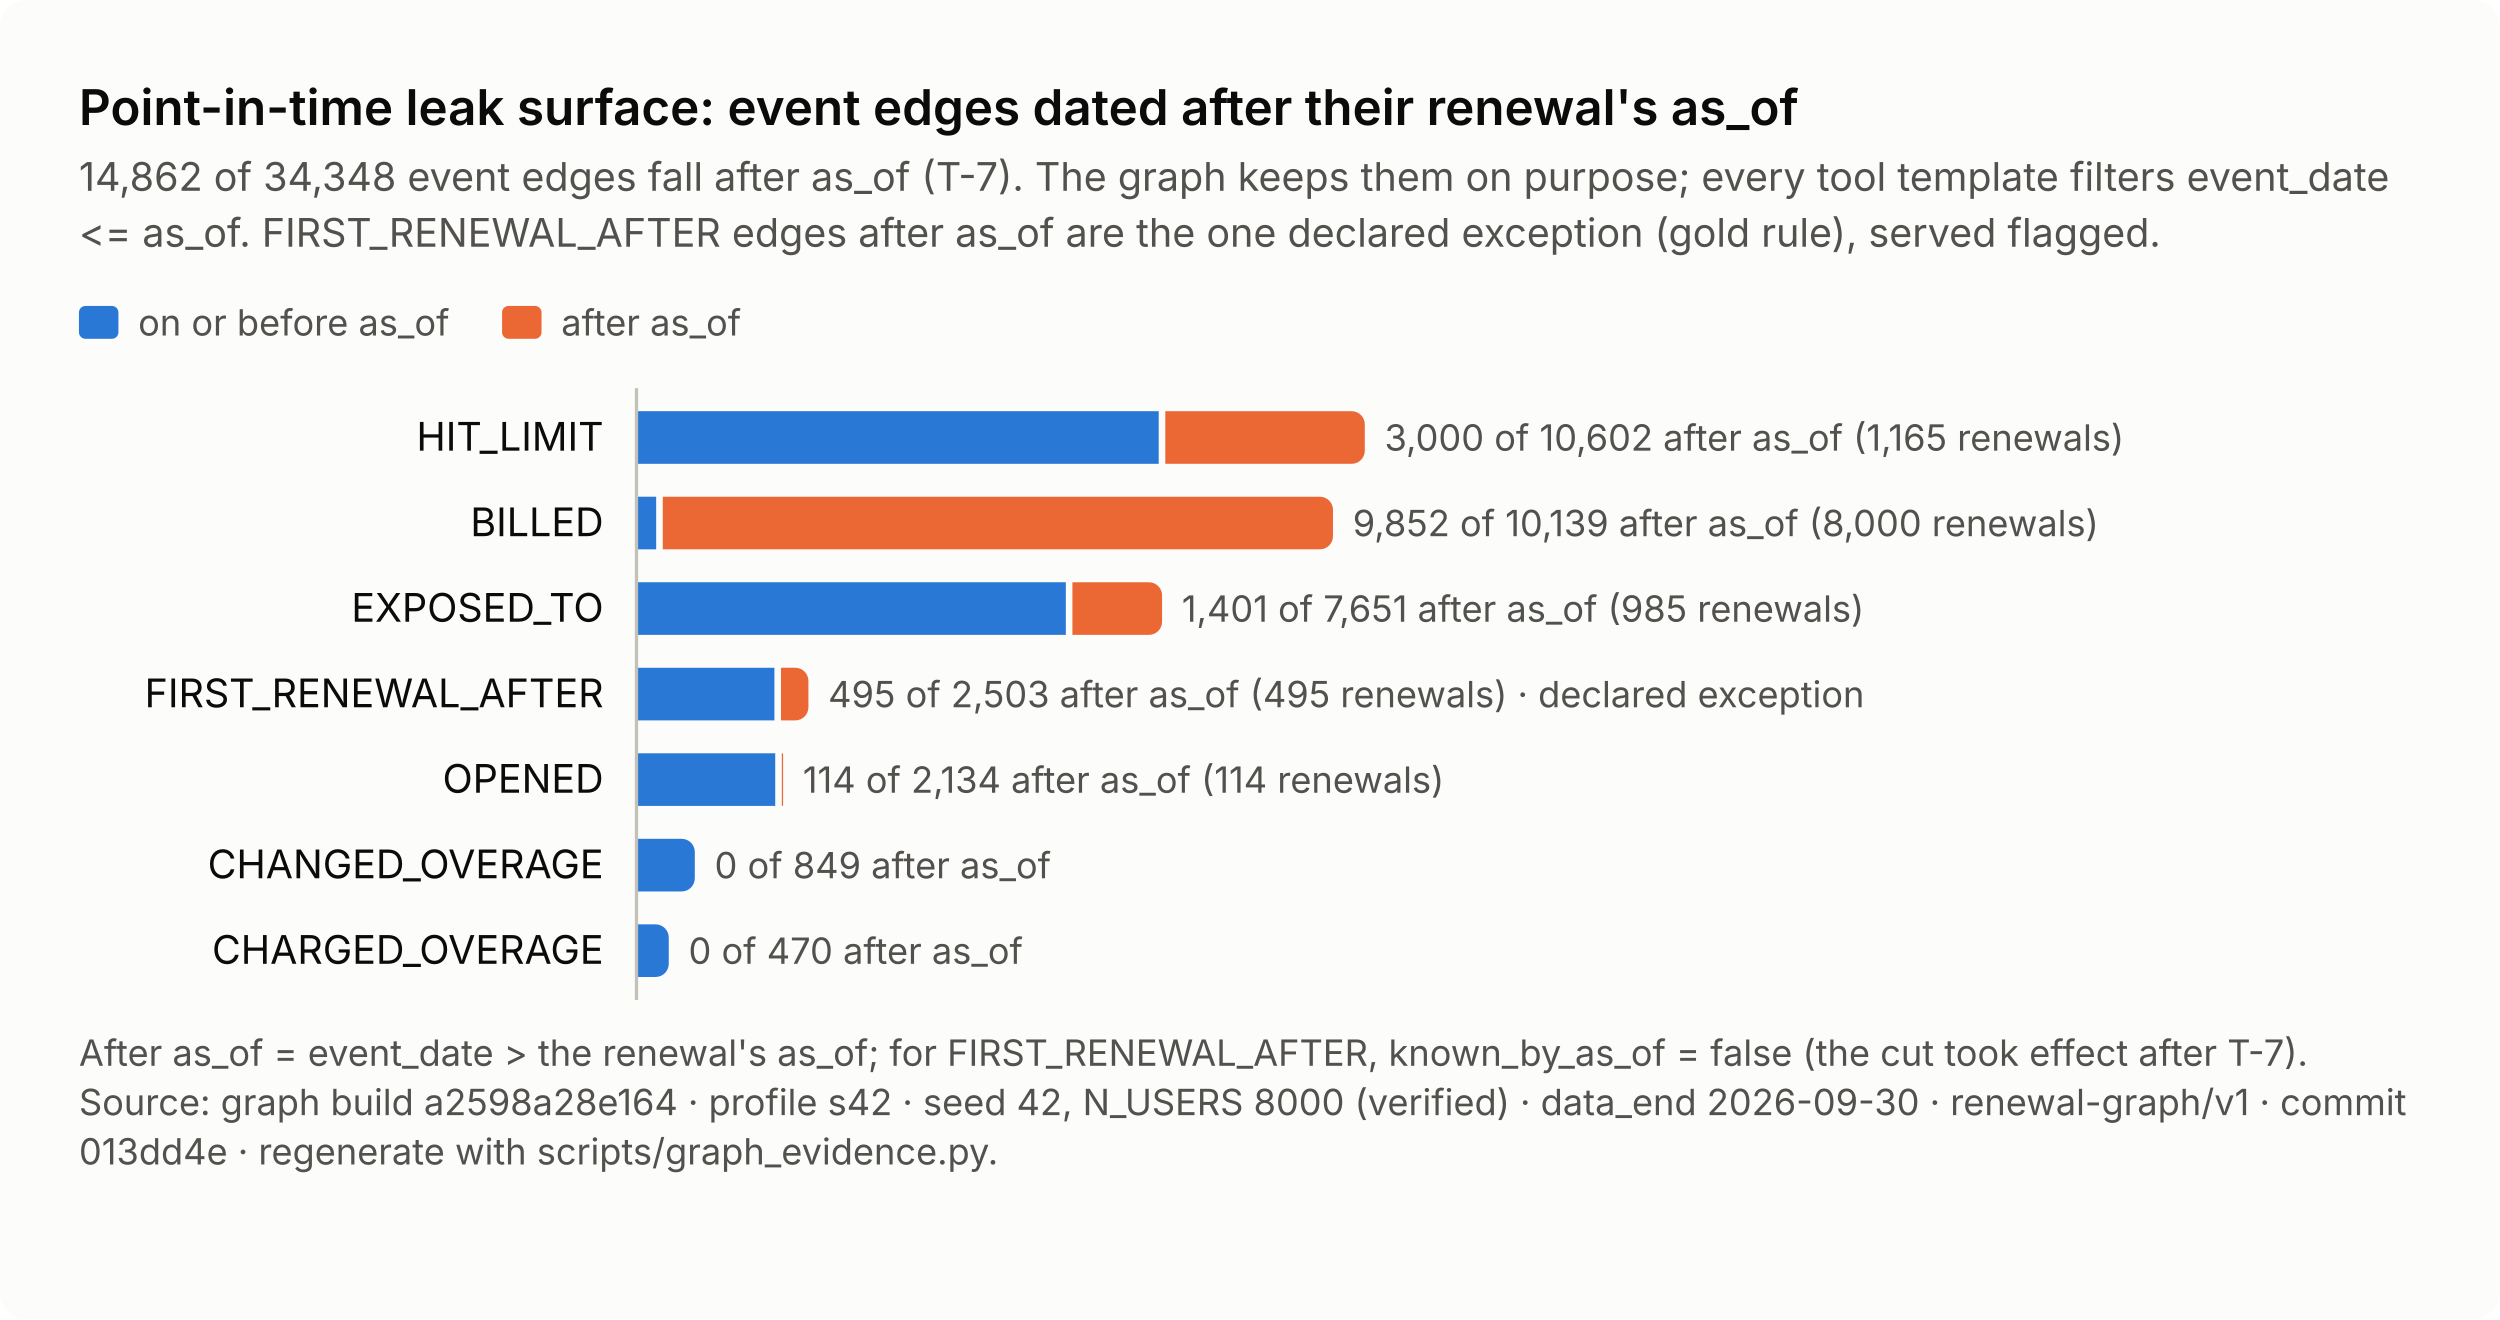
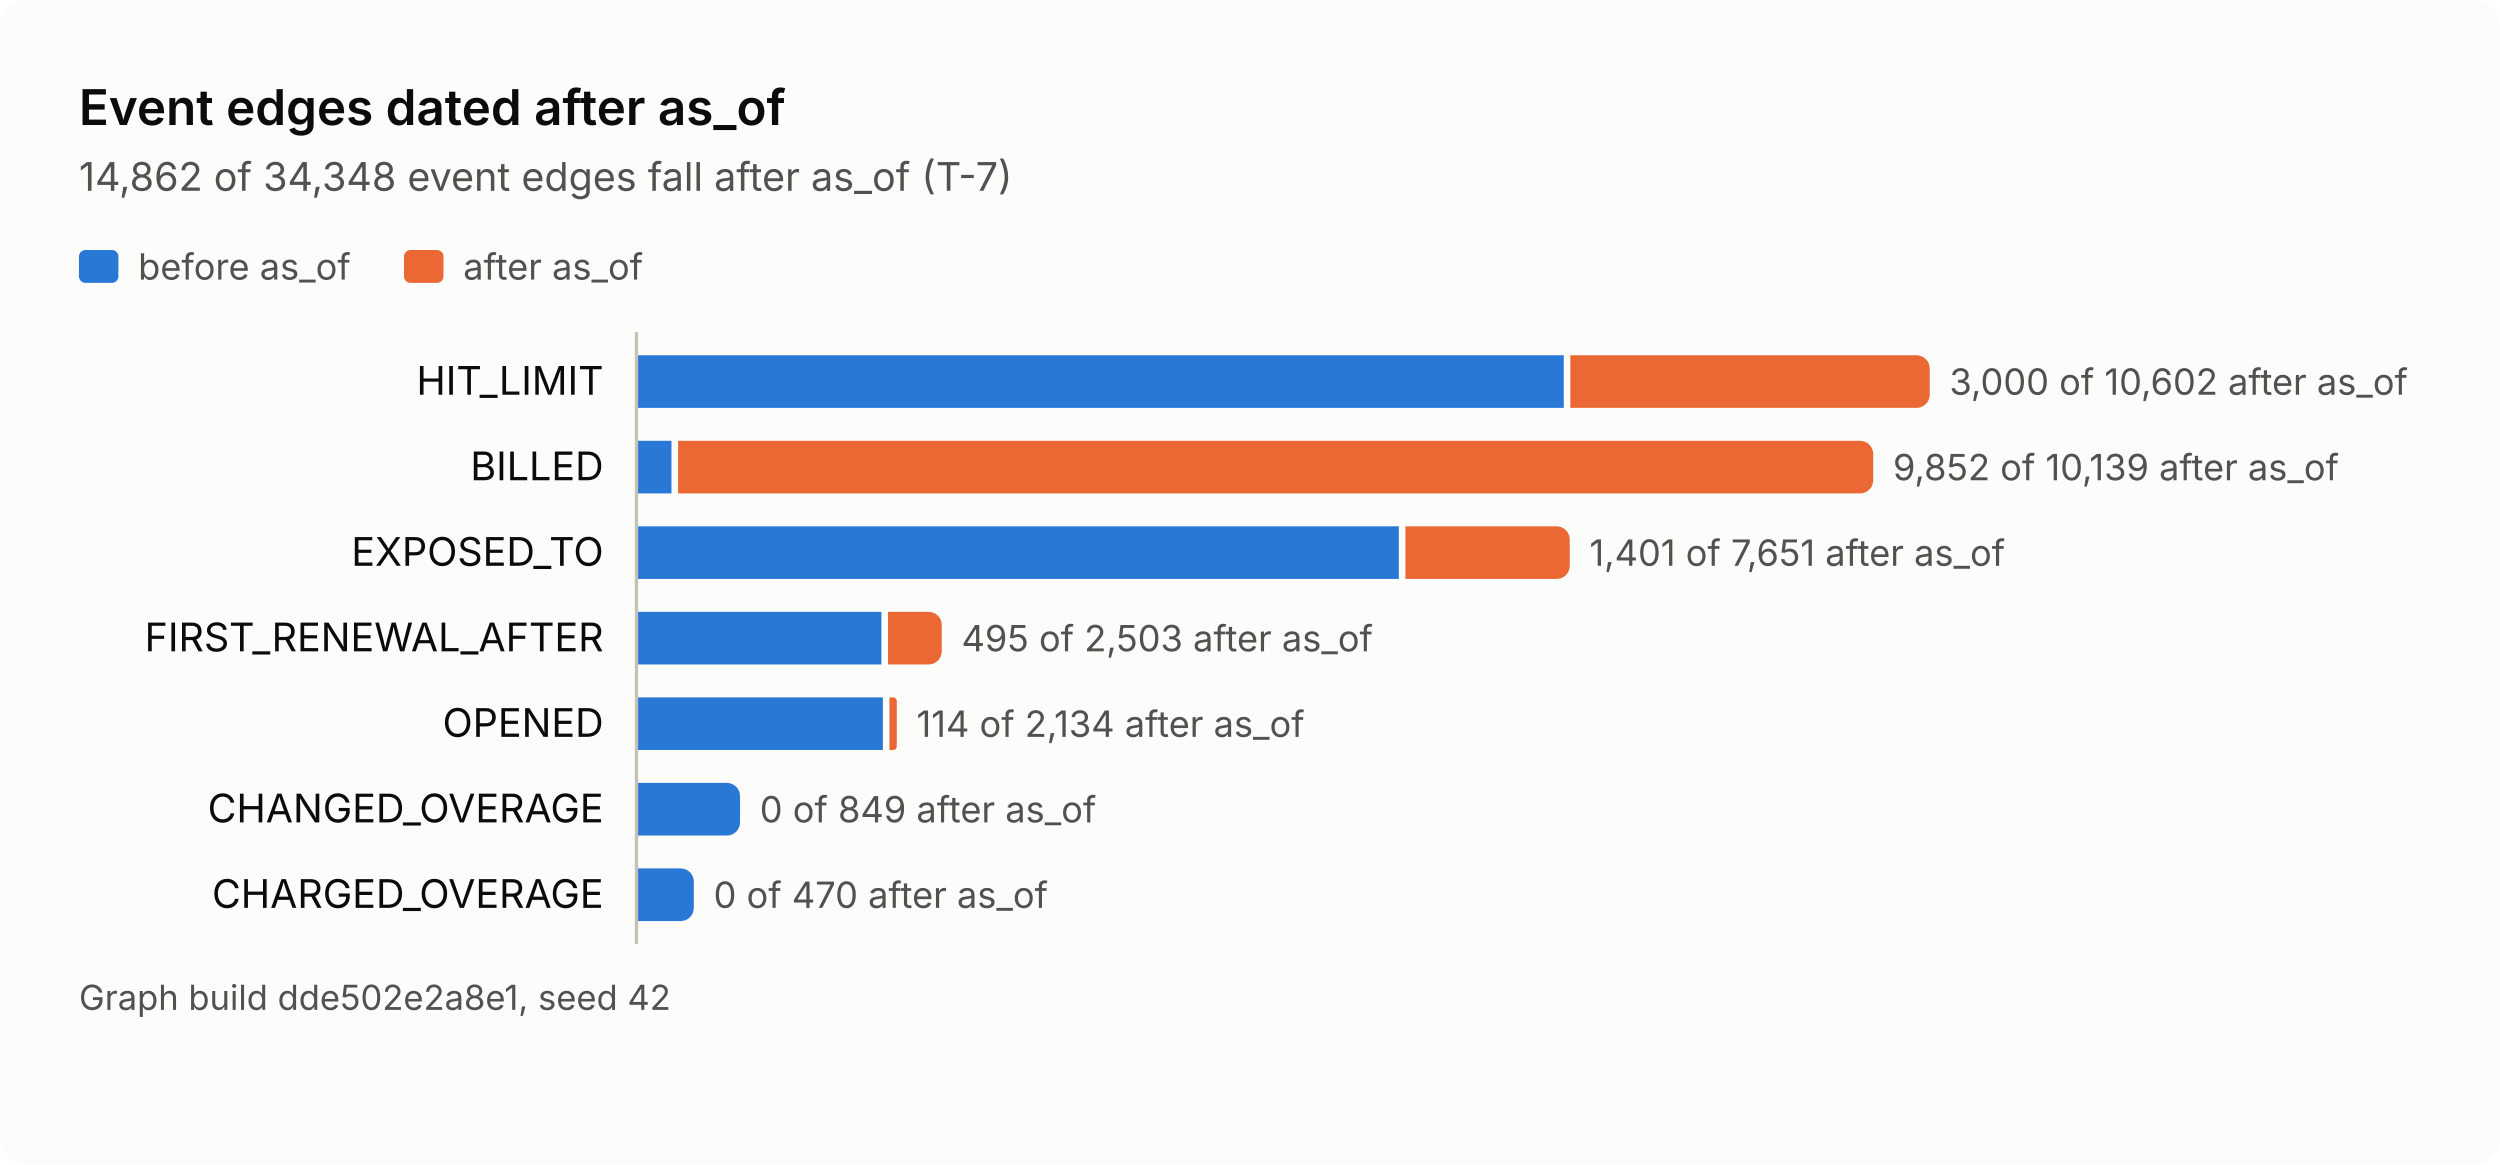
- <svg xmlns="http://www.w3.org/2000/svg" width="760" height="401" viewBox="0 0 760 401" role="img" font-family="system-ui, -apple-system, 'Segoe UI', sans-serif">
-   <rect width="760" height="401" rx="8" fill="#fcfcfb" />
-   <text x="24" y="38" font-size="15" fill="#0b0b0b" font-weight="600">Point-in-time leak surface: event edges dated after their renewal's as_of</text>
-   <text x="24" y="58" font-size="12" fill="#52514e">14,862 of 34,348 event edges fall after as_of (T-7). The graph keeps them on purpose; every tool template filters event_date</text>
-   <text x="24" y="75" font-size="12" fill="#52514e">&lt;= as_of. FIRST_RENEWAL_AFTER edges after as_of are the one declared exception (gold rule), served flagged.</text>
-   <rect x="24" y="93" width="12" height="10" fill="#2a78d6" rx="2" />
-   <text x="42" y="102" font-size="11" fill="#52514e">on or before as_of</text>
-   <rect x="152.63" y="93" width="12" height="10" fill="#eb6834" rx="2" />
-   <text x="170.63" y="102" font-size="11" fill="#52514e">after as_of</text>
+ <svg xmlns="http://www.w3.org/2000/svg" width="760" height="354" viewBox="0 0 760 354" role="img" font-family="system-ui, -apple-system, 'Segoe UI', sans-serif">
+   <rect width="760" height="354" rx="8" fill="#fcfcfb" />
+   <text x="24" y="38" font-size="15" fill="#0b0b0b" font-weight="600">Event edges dated after as_of</text>
+   <text x="24" y="58" font-size="12" fill="#52514e">14,862 of 34,348 event edges fall after as_of (T-7)</text>
+   <rect x="24" y="76" width="12" height="10" fill="#2a78d6" rx="2" />
+   <text x="42" y="85" font-size="11" fill="#52514e">before as_of</text>
+   <rect x="122.82" y="76" width="12" height="10" fill="#eb6834" rx="2" />
+   <text x="140.82" y="85" font-size="11" fill="#52514e">after as_of</text>
  <g>
-     <text x="183.49" y="137" font-size="12" fill="#0b0b0b" text-anchor="end">HIT_LIMIT</text>
-     <path d="M193.49 125H352.25V141H193.49Z" fill="#2a78d6" />
-     <path d="M354.25 125H410.9A4 4 0 0 1 414.9 129V137A4 4 0 0 1 410.9 141H354.25Z" fill="#eb6834" />
-     <text x="420.9" y="137" font-size="11" fill="#52514e" font-variant-numeric="tabular-nums">3,000 of 10,602 after as_of (1,165 renewals)</text>
+     <text x="183.49" y="120" font-size="12" fill="#0b0b0b" text-anchor="end">HIT_LIMIT</text>
+     <path d="M193.49 108H475.38V124H193.49Z" fill="#2a78d6" />
+     <path d="M477.38 108H582.63A4 4 0 0 1 586.63 112V120A4 4 0 0 1 582.63 124H477.38Z" fill="#eb6834" />
+     <text x="592.63" y="120" font-size="11" fill="#52514e" font-variant-numeric="tabular-nums">3,000 of 10,602 after as_of</text>
  </g>
  <g>
-     <text x="183.49" y="163" font-size="12" fill="#0b0b0b" text-anchor="end">BILLED</text>
-     <path d="M193.49 151H199.48V167H193.49Z" fill="#2a78d6" />
-     <path d="M201.48 151H401.23A4 4 0 0 1 405.23 155V163A4 4 0 0 1 401.23 167H201.48Z" fill="#eb6834" />
-     <text x="411.23" y="163" font-size="11" fill="#52514e" font-variant-numeric="tabular-nums">9,852 of 10,139 after as_of (8,000 renewals)</text>
+     <text x="183.49" y="146" font-size="12" fill="#0b0b0b" text-anchor="end">BILLED</text>
+     <path d="M193.49 134H204.13V150H193.49Z" fill="#2a78d6" />
+     <path d="M206.13 134H565.46A4 4 0 0 1 569.46 138V146A4 4 0 0 1 565.46 150H206.13Z" fill="#eb6834" />
+     <text x="575.46" y="146" font-size="11" fill="#52514e" font-variant-numeric="tabular-nums">9,852 of 10,139 after as_of</text>
  </g>
  <g>
-     <text x="183.49" y="189" font-size="12" fill="#0b0b0b" text-anchor="end">EXPOSED_TO</text>
-     <path d="M193.49 177H324.01V193H193.49Z" fill="#2a78d6" />
-     <path d="M326.01 177H349.27A4 4 0 0 1 353.27 181V189A4 4 0 0 1 349.27 193H326.01Z" fill="#eb6834" />
-     <text x="359.27" y="189" font-size="11" fill="#52514e" font-variant-numeric="tabular-nums">1,401 of 7,651 after as_of (985 renewals)</text>
+     <text x="183.49" y="172" font-size="12" fill="#0b0b0b" text-anchor="end">EXPOSED_TO</text>
+     <path d="M193.49 160H425.25V176H193.49Z" fill="#2a78d6" />
+     <path d="M427.25 160H473.2A4 4 0 0 1 477.2 164V172A4 4 0 0 1 473.2 176H427.25Z" fill="#eb6834" />
+     <text x="483.2" y="172" font-size="11" fill="#52514e" font-variant-numeric="tabular-nums">1,401 of 7,651 after as_of</text>
  </g>
  <g>
-     <text x="183.49" y="215" font-size="12" fill="#0b0b0b" text-anchor="end">FIRST_RENEWAL_AFTER</text>
-     <path d="M193.49 203H235.42V219H193.49Z" fill="#2a78d6" />
-     <path d="M237.42 203H241.76A4 4 0 0 1 245.76 207V215A4 4 0 0 1 241.76 219H237.42Z" fill="#eb6834" />
-     <text x="251.76" y="215" font-size="11" fill="#52514e" font-variant-numeric="tabular-nums">495 of 2,503 after as_of (495 renewals) · declared exception</text>
+     <text x="183.49" y="198" font-size="12" fill="#0b0b0b" text-anchor="end">FIRST_RENEWAL_AFTER</text>
+     <path d="M193.49 186H267.95V202H193.49Z" fill="#2a78d6" />
+     <path d="M269.95 186H282.3A4 4 0 0 1 286.3 190V198A4 4 0 0 1 282.3 202H269.95Z" fill="#eb6834" />
+     <text x="292.3" y="198" font-size="11" fill="#52514e" font-variant-numeric="tabular-nums">495 of 2,503 after as_of</text>
  </g>
  <g>
-     <text x="183.49" y="241" font-size="12" fill="#0b0b0b" text-anchor="end">OPENED</text>
-     <path d="M193.49 229H235.67V245H193.49Z" fill="#2a78d6" />
-     <path d="M237.67 229H237.86A0.19 0.19 0 0 1 238.06 229.19V244.81A0.19 0.19 0 0 1 237.86 245H237.67Z" fill="#eb6834" />
-     <text x="244.06" y="241" font-size="11" fill="#52514e" font-variant-numeric="tabular-nums">114 of 2,134 after as_of (114 renewals)</text>
+     <text x="183.49" y="224" font-size="12" fill="#0b0b0b" text-anchor="end">OPENED</text>
+     <path d="M193.49 212H268.39V228H193.49Z" fill="#2a78d6" />
+     <path d="M270.39 212H271.51A1.11 1.11 0 0 1 272.62 213.11V226.89A1.11 1.11 0 0 1 271.51 228H270.39Z" fill="#eb6834" />
+     <text x="278.62" y="224" font-size="11" fill="#52514e" font-variant-numeric="tabular-nums">114 of 2,134 after as_of</text>
  </g>
  <g>
-     <text x="183.49" y="267" font-size="12" fill="#0b0b0b" text-anchor="end">CHANGED_OVERAGE</text>
-     <path d="M193.49 255H207.22A4 4 0 0 1 211.22 259V267A4 4 0 0 1 207.22 271H193.49Z" fill="#2a78d6" />
-     <text x="217.22" y="267" font-size="11" fill="#52514e" font-variant-numeric="tabular-nums">0 of 849 after as_of</text>
+     <text x="183.49" y="250" font-size="12" fill="#0b0b0b" text-anchor="end">CHANGED_OVERAGE</text>
+     <path d="M193.49 238H220.97A4 4 0 0 1 224.97 242V250A4 4 0 0 1 220.97 254H193.49Z" fill="#2a78d6" />
+     <text x="230.97" y="250" font-size="11" fill="#52514e" font-variant-numeric="tabular-nums">0 of 849 after as_of</text>
  </g>
  <g>
-     <text x="183.49" y="293" font-size="12" fill="#0b0b0b" text-anchor="end">CHARGED_OVERAGE</text>
-     <path d="M193.49 281H199.3A4 4 0 0 1 203.3 285V293A4 4 0 0 1 199.3 297H193.49Z" fill="#2a78d6" />
-     <text x="209.3" y="293" font-size="11" fill="#52514e" font-variant-numeric="tabular-nums">0 of 470 after as_of</text>
+     <text x="183.49" y="276" font-size="12" fill="#0b0b0b" text-anchor="end">CHARGED_OVERAGE</text>
+     <path d="M193.49 264H206.92A4 4 0 0 1 210.92 268V276A4 4 0 0 1 206.92 280H193.49Z" fill="#2a78d6" />
+     <text x="216.92" y="276" font-size="11" fill="#52514e" font-variant-numeric="tabular-nums">0 of 470 after as_of</text>
  </g>
-   <line x1="193.49" y1="118" x2="193.49" y2="304" stroke="#c3c2b7" stroke-width="1" />
-   <text x="24" y="324" font-size="11" fill="#52514e">After as_of = event_date &gt; the renewal's as_of; for FIRST_RENEWAL_AFTER, known_by_as_of = false (the cut took effect after T-7).</text>
-   <text x="24" y="339" font-size="11" fill="#52514e">Source: graph build a2598a28e164 · profile s42 · seed 42, N_USERS 8000 (verified) · data_end 2026-09-30 · renewal-graph/v1 · commit</text>
-   <text x="24" y="354" font-size="11" fill="#52514e">013dd4e · regenerate with scripts/graph_evidence.py.</text>
+   <line x1="193.49" y1="101" x2="193.49" y2="287" stroke="#c3c2b7" stroke-width="1" />
+   <text x="24" y="307" font-size="10.5" fill="#52514e">Graph build dde502e2a8e1, seed 42</text>
</svg>
